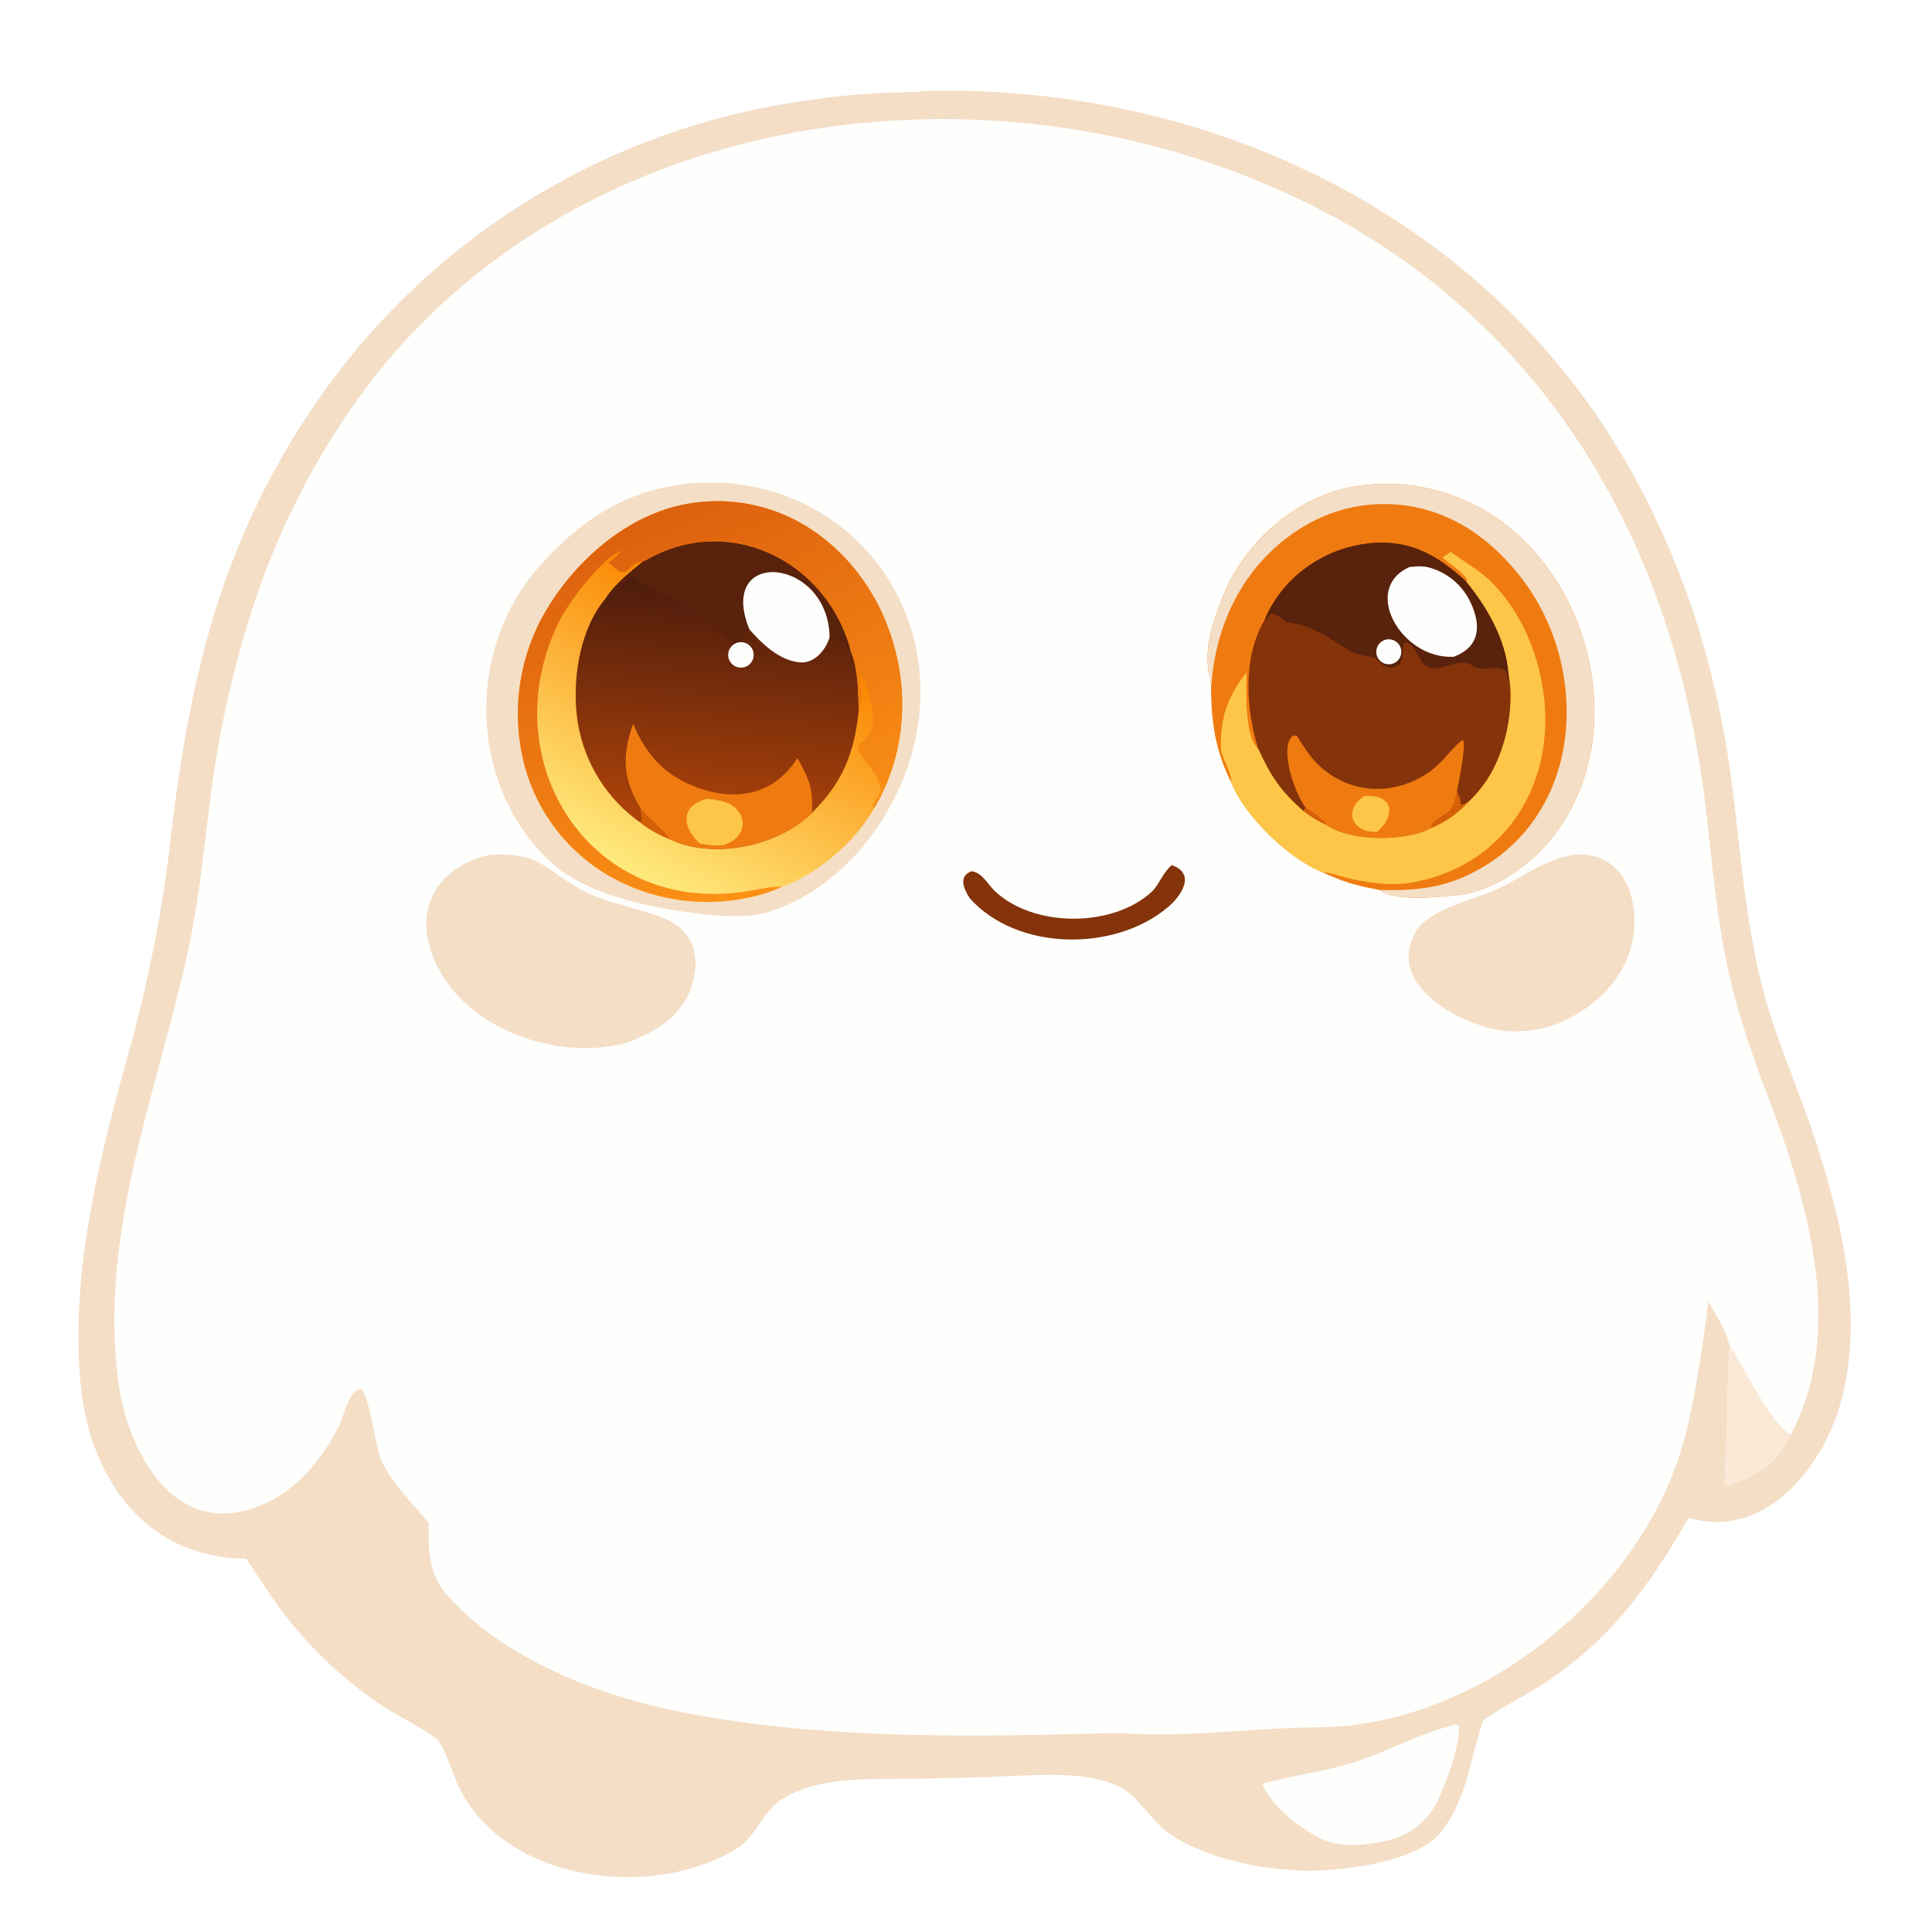
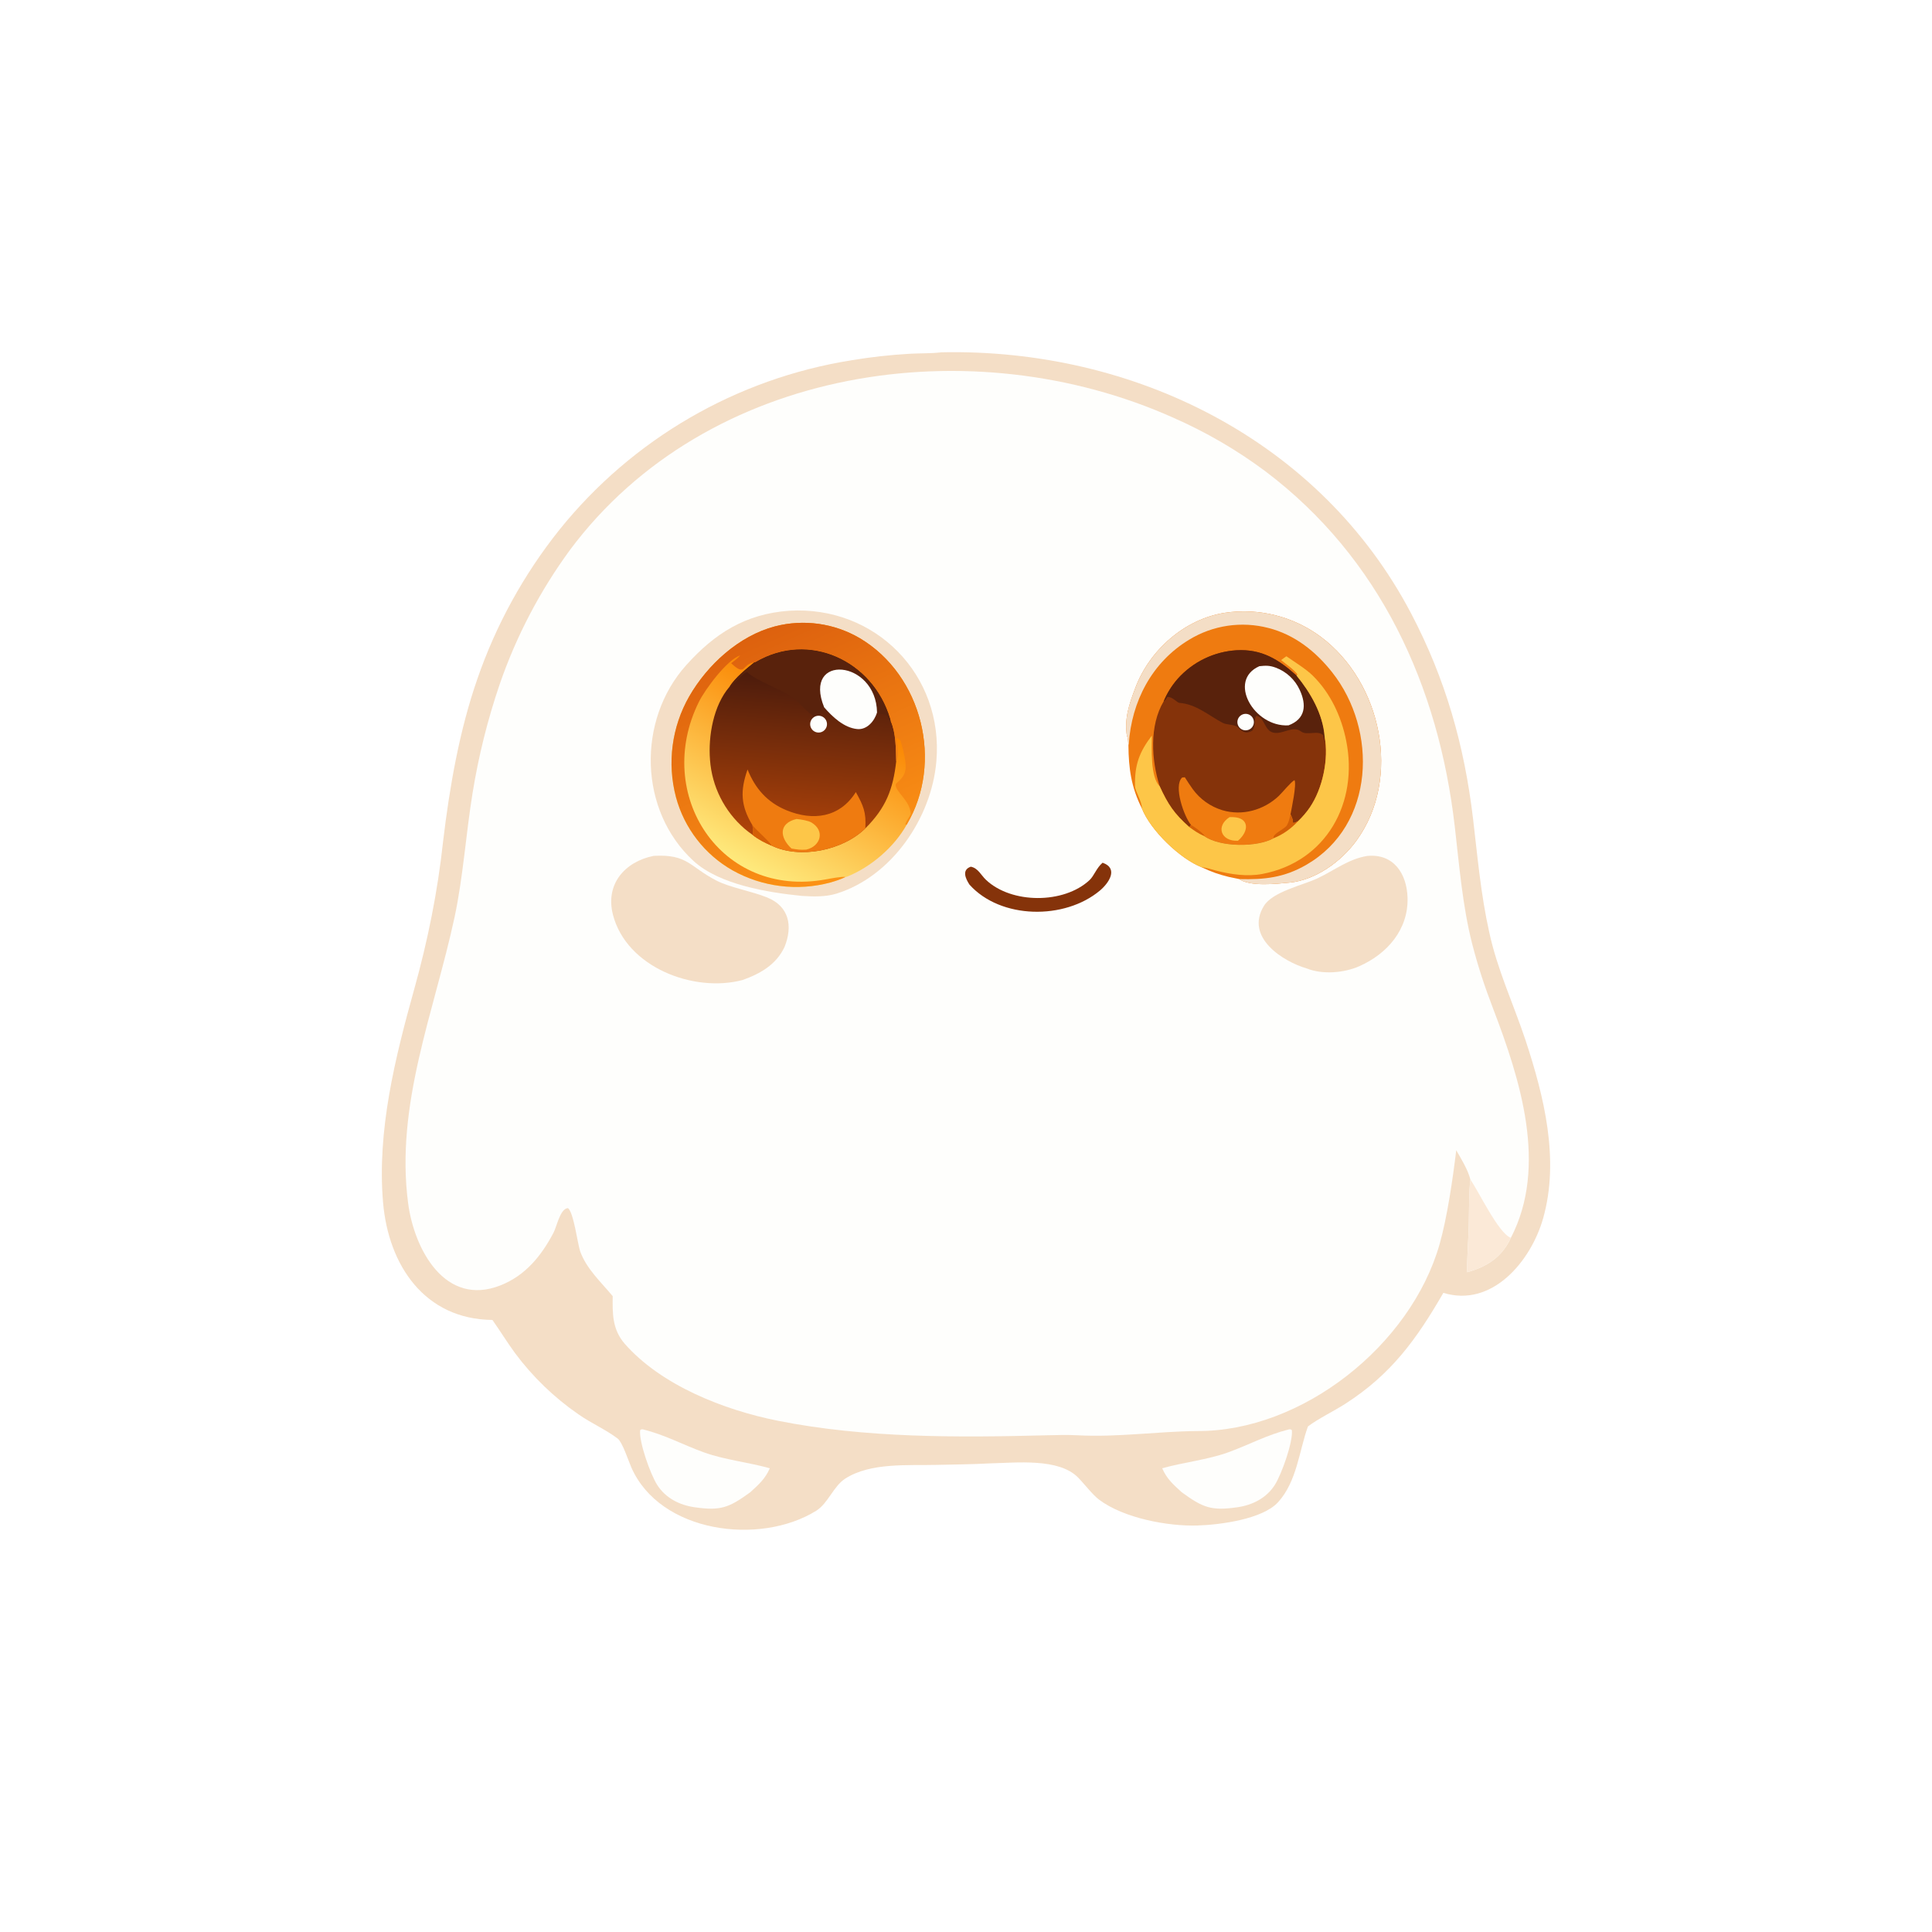
- <svg xmlns="http://www.w3.org/2000/svg" version="1.1" style="display: block;" viewBox="350 310 1350 1350" width="1024" height="1024" preserveAspectRatio="xMidYMid meet">
+ <svg xmlns="http://www.w3.org/2000/svg" version="1.1" style="display:block; overflow:visible;" viewBox="0 0 2048 2048" width="1024" height="1024" preserveAspectRatio="none">
  <defs>
-     <linearGradient id="Gradient1" gradientUnits="userSpaceOnUse" x1="789.647" y1="677.492" x2="899.816" y2="925.302">
+     <linearGradient id="eye-outline-gradient" gradientUnits="userSpaceOnUse" x1="789.647" y1="677.492" x2="899.816" y2="925.302">
      <stop class="stop0" offset="0" stop-opacity="1" stop-color="rgb(221,97,14)" />
      <stop class="stop1" offset="1" stop-opacity="1" stop-color="rgb(252,146,21)" />
    </linearGradient>
-     <linearGradient id="Gradient2" gradientUnits="userSpaceOnUse" x1="843.576" y1="884.774" x2="856.947" y2="716.232">
+     <linearGradient id="eye-depth-gradient" gradientUnits="userSpaceOnUse" x1="843.576" y1="884.774" x2="856.947" y2="716.232">
      <stop class="stop0" offset="0" stop-opacity="1" stop-color="rgb(174,67,9)" />
      <stop class="stop1" offset="1" stop-opacity="1" stop-color="rgb(75,27,12)" />
    </linearGradient>
-     <linearGradient id="Gradient3" gradientUnits="userSpaceOnUse" x1="885.697" y1="744.568" x2="790.292" y2="917.712">
+     <linearGradient id="eye-fill-gradient" gradientUnits="userSpaceOnUse" x1="885.697" y1="744.568" x2="790.292" y2="917.712">
      <stop class="stop0" offset="0" stop-opacity="1" stop-color="rgb(251,133,0)" />
      <stop class="stop1" offset="1" stop-opacity="1" stop-color="rgb(254,233,124)" />
    </linearGradient>
  </defs>
-   <path transform="translate(0,0)" fill="rgb(244,222,198)" d="M 997.841 373.453 C 1201.94 369.087 1399.63 466.712 1495.98 650.545 C 1532.28 719.813 1552.25 790.04 1561.47 867.699 C 1566.25 907.982 1569.74 948.398 1578.62 988.021 C 1587.11 1027.64 1604.22 1064 1617 1102.27 C 1636.74 1162.19 1653.43 1229.07 1635.78 1291.47 C 1623.03 1336.54 1581.9 1386.43 1530.02 1370.48 C 1501.65 1419.6 1474.79 1456.81 1426.1 1488.07 C 1413.63 1496.08 1397.78 1503.55 1386.49 1512.08 C 1377.2 1537.54 1374.86 1570.55 1354.7 1592.51 C 1338.14 1610.54 1293.07 1616.35 1269.45 1617.09 C 1237.77 1618.09 1191.21 1609.28 1165.15 1589.77 C 1158.21 1584.57 1149.38 1572.91 1142.68 1566.13 C 1122.24 1545.48 1077.57 1550.59 1048.75 1551.27 C 1030.17 1552.31 1011.91 1552.36 992.874 1552.84 C 962.363 1553.62 922.751 1550.13 895.888 1567.46 C 883.365 1575.66 877.751 1593.69 865.125 1601.53 C 805.462 1638.58 699.392 1625.12 669.047 1555.09 C 666.153 1548.41 659.751 1528.73 654.752 1524.94 C 641.841 1515.17 626.647 1508.72 613.057 1499.16 C 587.23 1481.31 564.507 1459.34 545.796 1434.13 C 537.653 1423 530.083 1410.67 521.98 1399.2 C 450.17 1398.5 411.777 1341.32 406.064 1274.68 C 399.53 1198.46 418.875 1121.17 439.167 1048.29 C 453.572 996.551 463.915 945.271 469.709 891.811 C 476.496 834.706 486.939 774.557 505.887 720.082 C 525.637 662.642 555.11 609.023 593.02 561.565 C 670.334 465.394 780.619 401.375 902.472 381.93 C 923.079 378.478 943.86 376.163 964.721 374.993 C 975.009 374.379 986.77 374.741 996.679 373.597 L 997.841 373.453 z" />
-   <path transform="translate(0,0)" fill="rgb(254,254,252)" d="M 649.49 1374 C 637.2 1359.07 621.687 1345.19 614.933 1326.27 C 612.507 1319.47 607.951 1284.3 601.993 1280.65 C 593.621 1281.43 590.424 1299.78 586.72 1306.8 C 573.755 1331.38 557 1352.09 530.533 1362.55 C 471.931 1385.68 439.157 1324.58 432.67 1275.77 C 418.741 1170.98 460.298 1072.56 481.842 972.272 C 490.815 930.502 493.989 883.503 500.854 841.153 C 507.189 801.735 516.857 762.927 529.755 725.144 C 547.315 674.256 572.431 626.299 604.262 582.885 C 749.504 388.068 1030.01 347.029 1243.67 442.757 C 1278.23 457.9 1310.95 476.925 1341.2 499.465 C 1462.94 591.321 1524.88 727.031 1542.09 875.854 C 1546.89 917.32 1550.29 960.232 1560.58 1000.56 C 1566.88 1024.93 1573.69 1045.48 1582.74 1069.13 C 1611.38 1143.99 1641.01 1236.15 1601.59 1312.16 C 1592.15 1332.63 1576.16 1342.88 1555.22 1348.61 C 1554.95 1333.54 1556.71 1313.35 1557 1297.76 C 1557.2 1287.19 1557.19 1259.71 1558.7 1250.47 C 1555.79 1239.43 1549.36 1229.24 1543.68 1219.31 C 1540.04 1249.55 1534.08 1290.64 1525.98 1319.05 C 1495.62 1425.58 1380.73 1517.75 1268.55 1516.98 C 1226.34 1517.41 1184.35 1523.75 1142.2 1521.45 C 1132.23 1520.9 1120.11 1521.19 1110.04 1521.45 C 1015.72 1523.9 917.123 1524.54 824.488 1506.04 C 767.377 1494.63 701.042 1468.63 662.198 1424.42 C 649.004 1409.04 649.232 1392.6 649.49 1374 z" />
-   <path transform="translate(0,0)" fill="rgb(251,233,215)" d="M 1558.7 1250.47 C 1566.93 1261.86 1588.48 1307.59 1601.59 1312.16 C 1592.15 1332.63 1576.16 1342.88 1555.22 1348.61 C 1554.95 1333.54 1556.71 1313.35 1557 1297.76 C 1557.2 1287.19 1557.19 1259.71 1558.7 1250.47 z" />
-   <path transform="translate(0,0)" fill="rgb(244,222,198)" d="M 836.609 647.42 C 927.985 641.882 1000.57 715.461 992.565 807.299 C 987.341 867.252 945.289 929.117 886.65 947.288 C 875.134 950.856 861.722 950.506 849.771 949.66 C 813.643 946.075 762.496 937.698 735.258 912.734 C 677.08 859.413 675.134 763.511 727.259 705.277 C 757.652 671.322 790.358 650.696 836.609 647.42 z" />
-   <path transform="translate(0,0)" fill="url(#Gradient3)" d="M 896.291 929.636 C 891.411 932.044 885.419 934.033 880.167 935.497 C 845.269 944.886 808.084 940.267 776.544 922.626 C 746.987 905.853 725.386 877.934 716.573 845.112 C 707.012 809.007 712.059 770.588 730.62 738.176 C 749.924 704.641 783.393 673.977 821.524 663.981 C 851.95 656.108 884.255 660.607 911.372 676.494 C 977.786 715.886 1000.28 808.29 961.135 874.197 C 947.996 897.796 923.374 919.152 897.48 929.495 C 897.084 929.542 896.688 929.589 896.291 929.636 z" />
-   <path transform="translate(0,0)" fill="url(#Gradient2)" d="M 799.71 702.067 C 800.072 701.983 800.434 701.899 800.796 701.814 C 857.55 668.388 925.228 700.242 943.582 761.482 C 943.904 762.556 944.118 763.502 944.366 764.713 C 949.756 776.999 949.628 793.692 950.029 806.969 C 946.653 836.964 939.039 856.379 917.265 878.138 C 893.516 901.463 847.982 910.999 817.754 896.302 C 810.399 893.165 804.068 889.951 797.748 884.96 C 795.208 883.281 791.759 880.567 789.414 878.585 C 767.895 860.075 754.655 833.741 752.635 805.428 C 750.649 780.016 756.27 747.766 773.351 727.956 C 779.341 718.479 790.923 709.173 799.71 702.067 z" />
-   <path transform="translate(0,0)" fill="rgb(89,34,12)" d="M 799.71 702.067 C 800.072 701.983 800.434 701.899 800.796 701.814 C 857.55 668.388 925.228 700.242 943.582 761.482 C 943.904 762.556 944.118 763.502 944.366 764.713 C 943.133 763.883 942.998 764.024 942.485 762.924 C 938.053 753.408 934.967 759.405 929.695 755.294 C 926.886 764.474 919.034 773.824 908.685 772.834 C 894.589 771.485 882.301 759.74 873.631 749.773 C 871.543 750.477 872.365 750.329 871.037 750.417 C 869.117 753.438 869.384 753.662 869.323 757.17 L 869.785 757.583 L 869.442 758.529 L 865.885 758.89 C 863.712 759.348 861.788 760.6 860.489 762.4 L 859.292 761.641 L 861.849 759.143 L 861.317 758.042 C 851.531 751.908 847.266 743.361 835.872 736.471 C 823.453 728.961 801.794 721.51 791.893 712.427 C 786.768 714.012 779.783 724.28 773.351 727.956 C 779.341 718.479 790.923 709.173 799.71 702.067 z" />
-   <path transform="translate(0,0)" fill="rgb(254,254,252)" d="M 873.631 749.773 C 850.358 692.327 928.817 699.044 929.695 755.294 C 926.886 764.474 919.034 773.824 908.685 772.834 C 894.589 771.485 882.301 759.74 873.631 749.773 z" />
-   <path transform="translate(0,0)" fill="rgb(239,123,16)" d="M 792.434 815.684 C 800.587 835.996 813.42 850.566 833.807 858.956 C 861.875 870.506 890.129 866.801 907.227 839.645 C 915.15 853.987 918.359 860.919 917.265 878.138 C 893.516 901.463 847.982 910.999 817.754 896.302 C 810.399 893.165 804.068 889.951 797.748 884.96 C 798.899 882.074 797.995 878.053 797.594 874.784 C 785.108 853.995 784.498 838.302 792.434 815.684 z" />
-   <path transform="translate(0,0)" fill="rgb(212,95,6)" d="M 797.594 874.784 C 801.971 880.241 817.141 893.391 817.754 896.302 C 810.399 893.165 804.068 889.951 797.748 884.96 C 798.899 882.074 797.995 878.053 797.594 874.784 z" />
-   <path transform="translate(0,0)" fill="rgb(253,198,72)" d="M 844.361 868.16 C 848.573 868.564 856.652 869.788 860.164 871.88 C 874.916 880.67 869.862 897.232 854.549 900.658 C 847.853 901.068 845.596 900.559 839.01 899.482 C 826.191 887.607 825.438 872.682 844.361 868.16 z" />
-   <path transform="translate(0,0)" fill="rgb(254,254,252)" d="M 865.885 758.89 C 870.09 758.003 874.33 760.24 875.973 764.211 C 877.616 768.183 876.195 772.761 872.593 775.104 C 868.99 777.448 864.229 776.891 861.264 773.78 C 858.3 770.668 857.974 765.885 860.489 762.4 C 861.788 760.6 863.712 759.348 865.885 758.89 z" />
-   <path transform="translate(0,0)" fill="url(#Gradient1)" d="M 896.291 929.636 C 891.411 932.044 885.419 934.033 880.167 935.497 C 845.269 944.886 808.084 940.267 776.544 922.626 C 746.987 905.853 725.386 877.934 716.573 845.112 C 707.012 809.007 712.059 770.588 730.62 738.176 C 749.924 704.641 783.393 673.977 821.524 663.981 C 851.95 656.108 884.255 660.607 911.372 676.494 C 977.786 715.886 1000.28 808.29 961.135 874.197 L 959.581 873.716 C 960.944 870.189 963.489 866.484 965.444 863.081 C 965.096 848.338 947.851 838.718 949.557 830.926 C 958.322 823.613 961.453 818.437 959.559 806.147 C 958.502 799.287 956.584 791.437 954.497 784.885 C 954.497 784.884 951.441 782.571 951.139 782.342 L 950.178 783.231 C 950.452 785.246 950.715 787.263 950.965 789.282 C 951.611 794.127 952.855 802.873 950.029 806.969 C 949.628 793.692 949.756 776.999 944.366 764.713 C 944.118 763.502 943.904 762.556 943.582 761.482 C 925.228 700.242 857.55 668.388 800.796 701.814 C 800.434 701.899 800.072 701.983 799.71 702.067 C 785.929 703.926 790.961 717.934 775.057 703.037 C 779.109 699.952 781.233 698.467 784.765 694.702 C 770.795 699.167 747.445 730.742 740.869 743.977 C 692.158 842.014 764.058 952.893 875.739 932.119 C 880.152 931.298 892.47 928.921 896.291 929.636 z" />
-   <path transform="translate(0,0)" fill="rgb(239,123,16)" d="M 1196.19 789.979 C 1195.89 787.085 1195.82 782.968 1194.89 780.511 L 1194.69 780.963 C 1191.63 761.629 1196.82 746.919 1203.6 728.936 C 1218.6 689.147 1255.68 656.134 1298.61 649.552 C 1334.42 644.239 1370.88 653.37 1399.95 674.938 C 1464.49 722.982 1486.15 824.676 1437.84 891.123 C 1421.81 913.176 1394.63 932.972 1366.92 935.615 C 1353.96 936.852 1324.91 940.121 1313.72 931.869 C 1313.38 931.753 1304.2 929.977 1302.6 929.579 C 1291.5 926.821 1284.32 924.271 1274.06 919.442 C 1250.77 910.304 1219.65 880.25 1210.44 856.916 C 1199.21 834.795 1196.36 814.497 1196.19 789.979 z" />
-   <path transform="translate(0,0)" fill="rgb(133,51,10)" d="M 1233.51 743.486 C 1237.16 734.725 1242.22 726.62 1248.49 719.493 C 1264.43 701.651 1286.77 690.809 1310.65 689.314 C 1337.42 687.8 1355.46 699.024 1374.41 716.205 C 1389.23 734.241 1402.29 756.834 1404.12 780.645 C 1408.71 804.365 1402.14 835.941 1388.34 856.097 C 1384.76 861.275 1380.65 866.071 1376.08 870.411 C 1368.75 878.331 1360.28 884.491 1350.21 888.533 C 1332.59 898.418 1293.2 898.162 1276.67 886.383 C 1269.82 883.317 1266.74 881.035 1260.74 876.746 C 1244.76 862.628 1238.15 852.779 1229.27 833.364 C 1220.55 805.785 1218.18 769.322 1233.51 743.486 z" />
-   <path transform="translate(0,0)" fill="rgb(89,34,12)" d="M 1233.51 743.486 C 1237.16 734.725 1242.22 726.62 1248.49 719.493 C 1264.43 701.651 1286.77 690.809 1310.65 689.314 C 1337.42 687.8 1355.46 699.024 1374.41 716.205 C 1389.23 734.241 1402.29 756.834 1404.12 780.645 L 1403.5 786.699 C 1403.23 784.289 1403.07 782.035 1402.9 779.622 C 1397.34 773.412 1385.56 780.289 1379.09 775.334 C 1370.26 768.571 1359.42 779.125 1349.51 776.547 C 1340.06 774.088 1340.96 760.94 1331.93 758.755 C 1328.72 761.783 1331.92 768.211 1327.69 774.26 C 1321.09 778.808 1316.47 775.639 1311.91 770.775 C 1309.45 768.154 1299.91 768.262 1296.35 766.395 C 1280.93 758.298 1268.28 746.481 1250.12 745.067 C 1247.78 744.877 1242.64 738.24 1237.39 738.856 C 1236.06 741.153 1235.73 742.016 1233.51 743.486 z" />
-   <path transform="translate(0,0)" fill="rgb(254,254,252)" d="M 1335.01 706.182 C 1341.88 705.467 1345.79 705.329 1352.42 707.763 C 1363.63 711.965 1372.73 720.424 1377.73 731.3 C 1385.26 747.492 1383.85 762.163 1365.87 768.906 C 1329.21 770.999 1300.81 721.171 1335.01 706.182 z" />
-   <path transform="translate(0,0)" fill="rgb(254,254,252)" d="M 1316.3 757.742 C 1319.19 756.196 1322.7 756.394 1325.39 758.256 C 1328.09 760.119 1329.52 763.332 1329.1 766.582 C 1328.68 769.832 1326.47 772.573 1323.39 773.684 C 1319.08 775.239 1314.3 773.2 1312.43 769.011 C 1310.57 764.822 1312.25 759.905 1316.3 757.742 z" />
-   <path transform="translate(0,0)" fill="rgb(239,123,16)" d="M 1262.47 874.418 C 1255.18 865.636 1243.58 833.009 1253.15 824.2 C 1254.09 824.117 1255.03 824.034 1255.98 823.952 C 1257.97 827.19 1262.34 833.777 1264.39 836.576 C 1272.16 847.242 1283.2 855.073 1295.84 858.871 C 1316.79 865.119 1339.56 858.805 1355.48 843.813 C 1359.42 840.097 1368.2 829.12 1372.23 826.955 C 1374.66 831.464 1369.12 857.056 1368 863.193 L 1368.44 864.133 C 1370.16 867.95 1370.29 868.154 1370.68 872.218 C 1373.44 872.412 1373.34 871.251 1376.08 870.411 C 1368.75 878.331 1360.28 884.491 1350.21 888.533 C 1332.59 898.418 1293.2 898.162 1276.67 886.383 C 1269.82 883.317 1266.74 881.035 1260.74 876.746 L 1262.47 874.418 z" />
-   <path transform="translate(0,0)" fill="rgb(212,95,6)" d="M 1350.21 888.533 C 1348.11 884.197 1361.87 878.848 1364.2 874.805 C 1366.32 871.11 1367.02 867.242 1368 863.193 L 1368.44 864.133 C 1370.16 867.95 1370.29 868.154 1370.68 872.218 C 1373.44 872.412 1373.34 871.251 1376.08 870.411 C 1368.75 878.331 1360.28 884.491 1350.21 888.533 z" />
-   <path transform="translate(0,0)" fill="rgb(212,95,6)" d="M 1262.47 874.418 C 1266.67 876.851 1273.2 881.711 1276.58 885.297 L 1276.67 886.383 C 1269.82 883.317 1266.74 881.035 1260.74 876.746 L 1262.47 874.418 z" />
-   <path transform="translate(0,0)" fill="rgb(253,198,72)" d="M 1303.48 866.143 C 1304.56 866.134 1305.64 866.142 1306.71 866.166 C 1324.4 866.615 1324.4 880.88 1312.32 891.216 C 1294.51 892.201 1288.17 875.915 1303.48 866.143 z" />
-   <path transform="translate(0,0)" fill="rgb(253,198,72)" d="M 1358.07 699.696 C 1359.89 698.358 1361.75 696.922 1363.62 695.683 C 1371.94 701.497 1384.56 709.226 1391.64 716.236 C 1410.49 734.889 1421.86 759.518 1427 785.077 C 1440.26 850.915 1406.01 913.564 1337.9 926.468 C 1322.11 929.46 1304.75 926.895 1289.29 922.911 C 1285.8 921.981 1277.16 919.295 1274.06 919.442 C 1250.77 910.304 1219.65 880.25 1210.44 856.916 C 1210.69 849.826 1203.32 838.616 1203.18 833.697 C 1202.54 810.554 1207.95 796.917 1221 779.755 C 1220.95 792.694 1219.26 823.947 1229.27 833.364 C 1238.15 852.779 1244.76 862.628 1260.74 876.746 C 1266.74 881.035 1269.82 883.317 1276.67 886.383 C 1293.2 898.162 1332.59 898.418 1350.21 888.533 C 1360.28 884.491 1368.75 878.331 1376.08 870.411 C 1380.65 866.071 1384.76 861.275 1388.34 856.097 C 1402.14 835.941 1408.71 804.365 1404.12 780.645 C 1402.29 756.834 1389.23 734.241 1374.41 716.205 L 1375.3 714.833 C 1370.04 708.257 1364.51 705.178 1358.07 699.696 z" />
-   <path transform="translate(0,0)" fill="rgb(244,222,198)" d="M 1196.19 789.979 C 1195.89 787.085 1195.82 782.968 1194.89 780.511 L 1194.69 780.963 C 1191.63 761.629 1196.82 746.919 1203.6 728.936 C 1218.6 689.147 1255.68 656.134 1298.61 649.552 C 1334.42 644.239 1370.88 653.37 1399.95 674.938 C 1464.49 722.982 1486.15 824.676 1437.84 891.123 C 1421.81 913.176 1394.63 932.972 1366.92 935.615 C 1353.96 936.852 1324.91 940.121 1313.72 931.869 C 1340.51 932.566 1361.31 930.312 1384.92 916.638 C 1457.6 874.548 1460.77 774.186 1412.09 712.589 C 1394.46 690.278 1372.22 672.758 1344.69 665.709 C 1316.13 658.251 1285.76 662.726 1260.57 678.107 C 1220.77 702.133 1199.5 743.863 1196.55 788.696 C 1196.43 789.124 1196.31 789.551 1196.19 789.979 z" />
-   <path transform="translate(0,0)" fill="rgb(244,222,198)" d="M 693.037 907.237 C 728.958 905.33 730.461 918.352 759.243 933.347 C 773.707 940.882 797.281 944.782 813.486 951.46 C 836.598 960.984 840.453 981.629 831.729 1003.61 C 823.039 1022.37 806.053 1032.16 787.194 1038.84 C 735.404 1052.63 664.029 1025.33 649.726 969.543 C 641.487 937.41 662.159 913.38 693.037 907.237 z" />
-   <path transform="translate(0,0)" fill="rgb(244,222,198)" d="M 1449.51 907.315 C 1477.14 904.784 1491.08 925.78 1492.03 951.021 C 1493.31 984.945 1470.7 1011.09 1440.86 1024.24 C 1424.74 1031.35 1402.04 1033.24 1385.63 1026.73 C 1359.8 1019.27 1319.45 993.535 1339.79 960.33 C 1349.1 945.135 1380.73 938.508 1396.67 931.028 C 1414.38 922.72 1429.7 910.376 1449.51 907.315 z" />
-   <path transform="translate(0,0)" fill="rgb(133,51,10)" d="M 1168.79 914.519 C 1186.12 920.604 1175.22 936.259 1165.98 944.005 C 1128.58 975.369 1060.69 974.545 1027.68 937.739 C 1023.56 931.43 1019.22 922.147 1029.07 918.736 C 1036.76 920.168 1039.93 927.686 1045.1 932.594 C 1072.12 958.288 1127.74 958.391 1154.98 932.921 C 1159.8 928.411 1162.33 919.958 1168.79 914.519 z" />
-   <path transform="translate(0,0)" fill="rgb(254,254,252)" d="M 1366.59 1515.13 C 1368.63 1515.17 1367.66 1514.89 1369.47 1516.09 C 1370.69 1528.67 1358.66 1562.47 1351.46 1573.9 C 1342.62 1587.93 1327.82 1595.43 1311.75 1597.75 C 1283.87 1601.76 1275.13 1598.14 1252.7 1581.86 C 1243.88 1573.83 1236.75 1567.57 1231.98 1556.42 C 1253.93 1550.18 1280.18 1547.45 1302.07 1539.49 C 1324.58 1531.31 1342.67 1521.15 1366.59 1515.13 z" />
+   <style>
+     #character {
+       transform-box: fill-box;
+       transform-origin: center bottom;
+       animation: walk-shift 3.6s ease-in-out infinite;
+     }
+ 
+     #torso {
+       transform-box: fill-box;
+       transform-origin: center center;
+       animation:
+         body-bob 0.65s ease-in-out infinite,
+         breathe 2.4s ease-in-out infinite;
+     }
+ 
+     #face {
+       transform-box: fill-box;
+       transform-origin: center center;
+       animation: face-bob 0.65s ease-in-out infinite;
+     }
+ 
+     #arm-left,
+     #arm-right {
+       transform-box: fill-box;
+       transform-origin: center top;
+     }
+ 
+     #arm-left {
+       animation: arm-swing-left 0.65s ease-in-out infinite;
+     }
+ 
+     #arm-right {
+       animation: arm-swing-right 0.65s ease-in-out infinite;
+     }
+ 
+     #leg-left,
+     #leg-right {
+       transform-box: fill-box;
+       transform-origin: center top;
+     }
+ 
+     #leg-left {
+       animation: leg-swing-left 0.65s ease-in-out infinite;
+     }
+ 
+     #leg-right {
+       animation: leg-swing-right 0.65s ease-in-out infinite;
+     }
+ 
+     #eye-left,
+     #eye-right {
+       transform-box: fill-box;
+       transform-origin: center center;
+       animation: blink 2.5s infinite;
+     }
+ 
+     #mouth {
+       transform-box: fill-box;
+       transform-origin: center center;
+       animation: mouth-bounce 0.65s ease-in-out infinite;
+     }
+ 
+     @keyframes walk-shift {
+       0%   { transform: translateX(0px); }
+       25%  { transform: translateX(26px); }
+       50%  { transform: translateX(52px); }
+       75%  { transform: translateX(26px); }
+       100% { transform: translateX(0px); }
+     }
+ 
+     @keyframes body-bob {
+       0%   { transform: translateY(0px) rotate(-1deg); }
+       50%  { transform: translateY(-16px) rotate(1deg); }
+       100% { transform: translateY(0px) rotate(-1deg); }
+     }
+ 
+     @keyframes face-bob {
+       0%   { transform: translateY(0px); }
+       50%  { transform: translateY(-8px); }
+       100% { transform: translateY(0px); }
+     }
+ 
+     @keyframes breathe {
+       0%   { transform: scaleX(1) scaleY(1); }
+       50%  { transform: scaleX(1.012) scaleY(0.988); }
+       100% { transform: scaleX(1) scaleY(1); }
+     }
+ 
+     @keyframes arm-swing-left {
+       0%   { transform: rotate(10deg) translateY(0px); }
+       50%  { transform: rotate(-12deg) translateY(6px); }
+       100% { transform: rotate(10deg) translateY(0px); }
+     }
+ 
+     @keyframes arm-swing-right {
+       0%   { transform: rotate(-10deg) translateY(6px); }
+       50%  { transform: rotate(12deg) translateY(0px); }
+       100% { transform: rotate(-10deg) translateY(6px); }
+     }
+ 
+     @keyframes leg-swing-left {
+       0%   { transform: rotate(-12deg) translateY(8px); }
+       50%  { transform: rotate(12deg) translateY(0px); }
+       100% { transform: rotate(-12deg) translateY(8px); }
+     }
+ 
+     @keyframes leg-swing-right {
+       0%   { transform: rotate(12deg) translateY(0px); }
+       50%  { transform: rotate(-12deg) translateY(8px); }
+       100% { transform: rotate(12deg) translateY(0px); }
+     }
+ 
+     @keyframes blink {
+       0%, 44%, 48%, 100% { transform: scaleY(1); }
+       45%, 47% { transform: scaleY(0.06); }
+     }
+ 
+     @keyframes mouth-bounce {
+       0%   { transform: translateY(0px) scaleY(1); }
+       50%  { transform: translateY(3px) scaleY(0.94); }
+       100% { transform: translateY(0px) scaleY(1); }
+     }
+   </style>
+   <g id="character">
+     <g id="arms">
+       <g id="arm-left">
+         <path fill="rgb(244,222,198)" d="M 566 1010              C 518 1056, 505 1135, 542 1195              C 565 1230, 611 1246, 639 1218              C 661 1195, 655 1160, 638 1133              C 621 1106, 612 1073, 610 1040              C 608 1013, 595 994, 566 1010 z" />
+         <path fill="rgb(254,254,252)" opacity="0.8" d="M 579 1032              C 543 1067, 534 1128, 561 1172              C 577 1198, 608 1207, 625 1190              C 642 1172, 637 1144, 624 1121              C 612 1098, 604 1067, 603 1043              C 602 1025, 594 1018, 579 1032 z" />
+       </g>
+       <g id="arm-right">
+         <path fill="rgb(244,222,198)" d="M 1482 1010              C 1530 1056, 1543 1135, 1506 1195              C 1483 1230, 1437 1246, 1409 1218              C 1387 1195, 1393 1160, 1410 1133              C 1427 1106, 1436 1073, 1438 1040              C 1440 1013, 1453 994, 1482 1010 z" />
+         <path fill="rgb(254,254,252)" opacity="0.8" d="M 1469 1032              C 1505 1067, 1514 1128, 1487 1172              C 1471 1198, 1440 1207, 1423 1190              C 1406 1172, 1411 1144, 1424 1121              C 1436 1098, 1444 1067, 1445 1043              C 1446 1025, 1454 1018, 1469 1032 z" />
+       </g>
+     </g>
+     <g id="torso">
+       <g id="body">
+         <path id="body-base" transform="translate(0,0)" fill="rgb(244,222,198)" d="M 997.841 373.453 C 1201.94 369.087 1399.63 466.712 1495.98 650.545 C 1532.28 719.813 1552.25 790.04 1561.47 867.699 C 1566.25 907.982 1569.74 948.398 1578.62 988.021 C 1587.11 1027.64 1604.22 1064 1617 1102.27 C 1636.74 1162.19 1653.43 1229.07 1635.78 1291.47 C 1623.03 1336.54 1581.9 1386.43 1530.02 1370.48 C 1501.65 1419.6 1474.79 1456.81 1426.1 1488.07 C 1413.63 1496.08 1397.78 1503.55 1386.49 1512.08 C 1377.2 1537.54 1374.86 1570.55 1354.7 1592.51 C 1338.14 1610.54 1293.07 1616.35 1269.45 1617.09 C 1237.77 1618.09 1191.21 1609.28 1165.15 1589.77 C 1158.21 1584.57 1149.38 1572.91 1142.68 1566.13 C 1122.24 1545.48 1077.57 1550.59 1048.75 1551.27 C 1030.17 1552.31 1011.91 1552.36 992.874 1552.84 C 962.363 1553.62 922.751 1550.13 895.888 1567.46 C 883.365 1575.66 877.751 1593.69 865.125 1601.53 C 805.462 1638.58 699.392 1625.12 669.047 1555.09 C 666.153 1548.41 659.751 1528.73 654.752 1524.94 C 641.841 1515.17 626.647 1508.72 613.057 1499.16 C 587.23 1481.31 564.507 1459.34 545.796 1434.13 C 537.653 1423 530.083 1410.67 521.98 1399.2 C 450.17 1398.5 411.777 1341.32 406.064 1274.68 C 399.53 1198.46 418.875 1121.17 439.167 1048.29 C 453.572 996.551 463.915 945.271 469.709 891.811 C 476.496 834.706 486.939 774.557 505.887 720.082 C 525.637 662.642 555.11 609.023 593.02 561.565 C 670.334 465.394 780.619 401.375 902.472 381.93 C 923.079 378.478 943.86 376.163 964.721 374.993 C 975.009 374.379 986.77 374.741 996.679 373.597 L 997.841 373.453 z" />
+         <path id="body-fill" transform="translate(0,0)" fill="rgb(254,254,252)" d="M 649.49 1374 C 637.2 1359.07 621.687 1345.19 614.933 1326.27 C 612.507 1319.47 607.951 1284.3 601.993 1280.65 C 593.621 1281.43 590.424 1299.78 586.72 1306.8 C 573.755 1331.38 557 1352.09 530.533 1362.55 C 471.931 1385.68 439.157 1324.58 432.67 1275.77 C 418.741 1170.98 460.298 1072.56 481.842 972.272 C 490.815 930.502 493.989 883.503 500.854 841.153 C 507.189 801.735 516.857 762.927 529.755 725.144 C 547.315 674.256 572.431 626.299 604.262 582.885 C 749.504 388.068 1030.01 347.029 1243.67 442.757 C 1278.23 457.9 1310.95 476.925 1341.2 499.465 C 1462.94 591.321 1524.88 727.031 1542.09 875.854 C 1546.89 917.32 1550.29 960.232 1560.58 1000.56 C 1566.88 1024.93 1573.69 1045.48 1582.74 1069.13 C 1611.38 1143.99 1641.01 1236.15 1601.59 1312.16 C 1592.15 1332.63 1576.16 1342.88 1555.22 1348.61 C 1554.95 1333.54 1556.71 1313.35 1557 1297.76 C 1557.2 1287.19 1557.19 1259.71 1558.7 1250.47 C 1555.79 1239.43 1549.36 1229.24 1543.68 1219.31 C 1540.04 1249.55 1534.08 1290.64 1525.98 1319.05 C 1495.62 1425.58 1380.73 1517.75 1268.55 1516.98 C 1226.34 1517.41 1184.35 1523.75 1142.2 1521.45 C 1132.23 1520.9 1120.11 1521.19 1110.04 1521.45 C 1015.72 1523.9 917.123 1524.54 824.488 1506.04 C 767.377 1494.63 701.042 1468.63 662.198 1424.42 C 649.004 1409.04 649.232 1392.6 649.49 1374 z" />
+         <path id="body-detail-right" transform="translate(0,0)" fill="rgb(251,233,215)" d="M 1558.7 1250.47 C 1566.93 1261.86 1588.48 1307.59 1601.59 1312.16 C 1592.15 1332.63 1576.16 1342.88 1555.22 1348.61 C 1554.95 1333.54 1556.71 1313.35 1557 1297.76 C 1557.2 1287.19 1557.19 1259.71 1558.7 1250.47 z" />
+       </g>
+       <g id="face">
+         <g id="eye-left">
+           <path id="eye-left-sclera" transform="translate(0,0)" fill="rgb(244,222,198)" d="M 836.609 647.42 C 927.985 641.882 1000.57 715.461 992.565 807.299 C 987.341 867.252 945.289 929.117 886.65 947.288 C 875.134 950.856 861.722 950.506 849.771 949.66 C 813.643 946.075 762.496 937.698 735.258 912.734 C 677.08 859.413 675.134 763.511 727.259 705.277 C 757.652 671.322 790.358 650.696 836.609 647.42 z" />
+           <path id="eye-left-iris-base" transform="translate(0,0)" fill="url(#eye-fill-gradient)" d="M 896.291 929.636 C 891.411 932.044 885.419 934.033 880.167 935.497 C 845.269 944.886 808.084 940.267 776.544 922.626 C 746.987 905.853 725.386 877.934 716.573 845.112 C 707.012 809.007 712.059 770.588 730.62 738.176 C 749.924 704.641 783.393 673.977 821.524 663.981 C 851.95 656.108 884.255 660.607 911.372 676.494 C 977.786 715.886 1000.28 808.29 961.135 874.197 C 947.996 897.796 923.374 919.152 897.48 929.495 C 897.084 929.542 896.688 929.589 896.291 929.636 z" />
+           <path id="eye-left-iris-shadow" transform="translate(0,0)" fill="url(#eye-depth-gradient)" d="M 799.71 702.067 C 800.072 701.983 800.434 701.899 800.796 701.814 C 857.55 668.388 925.228 700.242 943.582 761.482 C 943.904 762.556 944.118 763.502 944.366 764.713 C 949.756 776.999 949.628 793.692 950.029 806.969 C 946.653 836.964 939.039 856.379 917.265 878.138 C 893.516 901.463 847.982 910.999 817.754 896.302 C 810.399 893.165 804.068 889.951 797.748 884.96 C 795.208 883.281 791.759 880.567 789.414 878.585 C 767.895 860.075 754.655 833.741 752.635 805.428 C 750.649 780.016 756.27 747.766 773.351 727.956 C 779.341 718.479 790.923 709.173 799.71 702.067 z" />
+           <path id="eye-left-upper-shadow" transform="translate(0,0)" fill="rgb(89,34,12)" d="M 799.71 702.067 C 800.072 701.983 800.434 701.899 800.796 701.814 C 857.55 668.388 925.228 700.242 943.582 761.482 C 943.904 762.556 944.118 763.502 944.366 764.713 C 943.133 763.883 942.998 764.024 942.485 762.924 C 938.053 753.408 934.967 759.405 929.695 755.294 C 926.886 764.474 919.034 773.824 908.685 772.834 C 894.589 771.485 882.301 759.74 873.631 749.773 C 871.543 750.477 872.365 750.329 871.037 750.417 C 869.117 753.438 869.384 753.662 869.323 757.17 L 869.785 757.583 L 869.442 758.529 L 865.885 758.89 C 863.712 759.348 861.788 760.6 860.489 762.4 L 859.292 761.641 L 861.849 759.143 L 861.317 758.042 C 851.531 751.908 847.266 743.361 835.872 736.471 C 823.453 728.961 801.794 721.51 791.893 712.427 C 786.768 714.012 779.783 724.28 773.351 727.956 C 779.341 718.479 790.923 709.173 799.71 702.067 z" />
+           <path id="eye-left-highlight-main" transform="translate(0,0)" fill="rgb(254,254,252)" d="M 873.631 749.773 C 850.358 692.327 928.817 699.044 929.695 755.294 C 926.886 764.474 919.034 773.824 908.685 772.834 C 894.589 771.485 882.301 759.74 873.631 749.773 z" />
+           <path id="eye-left-lower-lid" transform="translate(0,0)" fill="rgb(239,123,16)" d="M 792.434 815.684 C 800.587 835.996 813.42 850.566 833.807 858.956 C 861.875 870.506 890.129 866.801 907.227 839.645 C 915.15 853.987 918.359 860.919 917.265 878.138 C 893.516 901.463 847.982 910.999 817.754 896.302 C 810.399 893.165 804.068 889.951 797.748 884.96 C 798.899 882.074 797.995 878.053 797.594 874.784 C 785.108 853.995 784.498 838.302 792.434 815.684 z" />
+           <path id="eye-left-lower-lid-shadow" transform="translate(0,0)" fill="rgb(212,95,6)" d="M 797.594 874.784 C 801.971 880.241 817.141 893.391 817.754 896.302 C 810.399 893.165 804.068 889.951 797.748 884.96 C 798.899 882.074 797.995 878.053 797.594 874.784 z" />
+           <path id="eye-left-core-highlight" transform="translate(0,0)" fill="rgb(253,198,72)" d="M 844.361 868.16 C 848.573 868.564 856.652 869.788 860.164 871.88 C 874.916 880.67 869.862 897.232 854.549 900.658 C 847.853 901.068 845.596 900.559 839.01 899.482 C 826.191 887.607 825.438 872.682 844.361 868.16 z" />
+           <path id="eye-left-specular-dot" transform="translate(0,0)" fill="rgb(254,254,252)" d="M 865.885 758.89 C 870.09 758.003 874.33 760.24 875.973 764.211 C 877.616 768.183 876.195 772.761 872.593 775.104 C 868.99 777.448 864.229 776.891 861.264 773.78 C 858.3 770.668 857.974 765.885 860.489 762.4 C 861.788 760.6 863.712 759.348 865.885 758.89 z" />
+           <path id="eye-left-outline-highlight" transform="translate(0,0)" fill="url(#eye-outline-gradient)" d="M 896.291 929.636 C 891.411 932.044 885.419 934.033 880.167 935.497 C 845.269 944.886 808.084 940.267 776.544 922.626 C 746.987 905.853 725.386 877.934 716.573 845.112 C 707.012 809.007 712.059 770.588 730.62 738.176 C 749.924 704.641 783.393 673.977 821.524 663.981 C 851.95 656.108 884.255 660.607 911.372 676.494 C 977.786 715.886 1000.28 808.29 961.135 874.197 L 959.581 873.716 C 960.944 870.189 963.489 866.484 965.444 863.081 C 965.096 848.338 947.851 838.718 949.557 830.926 C 958.322 823.613 961.453 818.437 959.559 806.147 C 958.502 799.287 956.584 791.437 954.497 784.885 C 954.497 784.884 951.441 782.571 951.139 782.342 L 950.178 783.231 C 950.452 785.246 950.715 787.263 950.965 789.282 C 951.611 794.127 952.855 802.873 950.029 806.969 C 949.628 793.692 949.756 776.999 944.366 764.713 C 944.118 763.502 943.904 762.556 943.582 761.482 C 925.228 700.242 857.55 668.388 800.796 701.814 C 800.434 701.899 800.072 701.983 799.71 702.067 C 785.929 703.926 790.961 717.934 775.057 703.037 C 779.109 699.952 781.233 698.467 784.765 694.702 C 770.795 699.167 747.445 730.742 740.869 743.977 C 692.158 842.014 764.058 952.893 875.739 932.119 C 880.152 931.298 892.47 928.921 896.291 929.636 z" />
+         </g>
+         <g id="eye-right">
+           <path id="eye-right-sclera" transform="translate(0,0)" fill="rgb(239,123,16)" d="M 1196.19 789.979 C 1195.89 787.085 1195.82 782.968 1194.89 780.511 L 1194.69 780.963 C 1191.63 761.629 1196.82 746.919 1203.6 728.936 C 1218.6 689.147 1255.68 656.134 1298.61 649.552 C 1334.42 644.239 1370.88 653.37 1399.95 674.938 C 1464.49 722.982 1486.15 824.676 1437.84 891.123 C 1421.81 913.176 1394.63 932.972 1366.92 935.615 C 1353.96 936.852 1324.91 940.121 1313.72 931.869 C 1313.38 931.753 1304.2 929.977 1302.6 929.579 C 1291.5 926.821 1284.32 924.271 1274.06 919.442 C 1250.77 910.304 1219.65 880.25 1210.44 856.916 C 1199.21 834.795 1196.36 814.497 1196.19 789.979 z" />
+           <path id="eye-right-iris-shadow" transform="translate(0,0)" fill="rgb(133,51,10)" d="M 1233.51 743.486 C 1237.16 734.725 1242.22 726.62 1248.49 719.493 C 1264.43 701.651 1286.77 690.809 1310.65 689.314 C 1337.42 687.8 1355.46 699.024 1374.41 716.205 C 1389.23 734.241 1402.29 756.834 1404.12 780.645 C 1408.71 804.365 1402.14 835.941 1388.34 856.097 C 1384.76 861.275 1380.65 866.071 1376.08 870.411 C 1368.75 878.331 1360.28 884.491 1350.21 888.533 C 1332.59 898.418 1293.2 898.162 1276.67 886.383 C 1269.82 883.317 1266.74 881.035 1260.74 876.746 C 1244.76 862.628 1238.15 852.779 1229.27 833.364 C 1220.55 805.785 1218.18 769.322 1233.51 743.486 z" />
+           <path id="eye-right-upper-shadow" transform="translate(0,0)" fill="rgb(89,34,12)" d="M 1233.51 743.486 C 1237.16 734.725 1242.22 726.62 1248.49 719.493 C 1264.43 701.651 1286.77 690.809 1310.65 689.314 C 1337.42 687.8 1355.46 699.024 1374.41 716.205 C 1389.23 734.241 1402.29 756.834 1404.12 780.645 L 1403.5 786.699 C 1403.23 784.289 1403.07 782.035 1402.9 779.622 C 1397.34 773.412 1385.56 780.289 1379.09 775.334 C 1370.26 768.571 1359.42 779.125 1349.51 776.547 C 1340.06 774.088 1340.96 760.94 1331.93 758.755 C 1328.72 761.783 1331.92 768.211 1327.69 774.26 C 1321.09 778.808 1316.47 775.639 1311.91 770.775 C 1309.45 768.154 1299.91 768.262 1296.35 766.395 C 1280.93 758.298 1268.28 746.481 1250.12 745.067 C 1247.78 744.877 1242.64 738.24 1237.39 738.856 C 1236.06 741.153 1235.73 742.016 1233.51 743.486 z" />
+           <path id="eye-right-highlight-main" transform="translate(0,0)" fill="rgb(254,254,252)" d="M 1335.01 706.182 C 1341.88 705.467 1345.79 705.329 1352.42 707.763 C 1363.63 711.965 1372.73 720.424 1377.73 731.3 C 1385.26 747.492 1383.85 762.163 1365.87 768.906 C 1329.21 770.999 1300.81 721.171 1335.01 706.182 z" />
+           <path id="eye-right-specular-dot" transform="translate(0,0)" fill="rgb(254,254,252)" d="M 1316.3 757.742 C 1319.19 756.196 1322.7 756.394 1325.39 758.256 C 1328.09 760.119 1329.52 763.332 1329.1 766.582 C 1328.68 769.832 1326.47 772.573 1323.39 773.684 C 1319.08 775.239 1314.3 773.2 1312.43 769.011 C 1310.57 764.822 1312.25 759.905 1316.3 757.742 z" />
+           <path id="eye-right-lower-lid" transform="translate(0,0)" fill="rgb(239,123,16)" d="M 1262.47 874.418 C 1255.18 865.636 1243.58 833.009 1253.15 824.2 C 1254.09 824.117 1255.03 824.034 1255.98 823.952 C 1257.97 827.19 1262.34 833.777 1264.39 836.576 C 1272.16 847.242 1283.2 855.073 1295.84 858.871 C 1316.79 865.119 1339.56 858.805 1355.48 843.813 C 1359.42 840.097 1368.2 829.12 1372.23 826.955 C 1374.66 831.464 1369.12 857.056 1368 863.193 L 1368.44 864.133 C 1370.16 867.95 1370.29 868.154 1370.68 872.218 C 1373.44 872.412 1373.34 871.251 1376.08 870.411 C 1368.75 878.331 1360.28 884.491 1350.21 888.533 C 1332.59 898.418 1293.2 898.162 1276.67 886.383 C 1269.82 883.317 1266.74 881.035 1260.74 876.746 L 1262.47 874.418 z" />
+           <path id="eye-right-lower-lid-shadow-right" transform="translate(0,0)" fill="rgb(212,95,6)" d="M 1350.21 888.533 C 1348.11 884.197 1361.87 878.848 1364.2 874.805 C 1366.32 871.11 1367.02 867.242 1368 863.193 L 1368.44 864.133 C 1370.16 867.95 1370.29 868.154 1370.68 872.218 C 1373.44 872.412 1373.34 871.251 1376.08 870.411 C 1368.75 878.331 1360.28 884.491 1350.21 888.533 z" />
+           <path id="eye-right-lower-lid-shadow-left" transform="translate(0,0)" fill="rgb(212,95,6)" d="M 1262.47 874.418 C 1266.67 876.851 1273.2 881.711 1276.58 885.297 L 1276.67 886.383 C 1269.82 883.317 1266.74 881.035 1260.74 876.746 L 1262.47 874.418 z" />
+           <path id="eye-right-core-highlight" transform="translate(0,0)" fill="rgb(253,198,72)" d="M 1303.48 866.143 C 1304.56 866.134 1305.64 866.142 1306.71 866.166 C 1324.4 866.615 1324.4 880.88 1312.32 891.216 C 1294.51 892.201 1288.17 875.915 1303.48 866.143 z" />
+           <path id="eye-right-outline-highlight" transform="translate(0,0)" fill="rgb(253,198,72)" d="M 1358.07 699.696 C 1359.89 698.358 1361.75 696.922 1363.62 695.683 C 1371.94 701.497 1384.56 709.226 1391.64 716.236 C 1410.49 734.889 1421.86 759.518 1427 785.077 C 1440.26 850.915 1406.01 913.564 1337.9 926.468 C 1322.11 929.46 1304.75 926.895 1289.29 922.911 C 1285.8 921.981 1277.16 919.295 1274.06 919.442 C 1250.77 910.304 1219.65 880.25 1210.44 856.916 C 1210.69 849.826 1203.32 838.616 1203.18 833.697 C 1202.54 810.554 1207.95 796.917 1221 779.755 C 1220.95 792.694 1219.26 823.947 1229.27 833.364 C 1238.15 852.779 1244.76 862.628 1260.74 876.746 C 1266.74 881.035 1269.82 883.317 1276.67 886.383 C 1293.2 898.162 1332.59 898.418 1350.21 888.533 C 1360.28 884.491 1368.75 878.331 1376.08 870.411 C 1380.65 866.071 1384.76 861.275 1388.34 856.097 C 1402.14 835.941 1408.71 804.365 1404.12 780.645 C 1402.29 756.834 1389.23 734.241 1374.41 716.205 L 1375.3 714.833 C 1370.04 708.257 1364.51 705.178 1358.07 699.696 z" />
+           <path id="eye-right-sclera-outer" transform="translate(0,0)" fill="rgb(244,222,198)" d="M 1196.19 789.979 C 1195.89 787.085 1195.82 782.968 1194.89 780.511 L 1194.69 780.963 C 1191.63 761.629 1196.82 746.919 1203.6 728.936 C 1218.6 689.147 1255.68 656.134 1298.61 649.552 C 1334.42 644.239 1370.88 653.37 1399.95 674.938 C 1464.49 722.982 1486.15 824.676 1437.84 891.123 C 1421.81 913.176 1394.63 932.972 1366.92 935.615 C 1353.96 936.852 1324.91 940.121 1313.72 931.869 C 1340.51 932.566 1361.31 930.312 1384.92 916.638 C 1457.6 874.548 1460.77 774.186 1412.09 712.589 C 1394.46 690.278 1372.22 672.758 1344.69 665.709 C 1316.13 658.251 1285.76 662.726 1260.57 678.107 C 1220.77 702.133 1199.5 743.863 1196.55 788.696 C 1196.43 789.124 1196.31 789.551 1196.19 789.979 z" />
+         </g>
+         <g id="cheeks">
+           <path id="cheek-left" transform="translate(0,0)" fill="rgb(244,222,198)" d="M 693.037 907.237 C 728.958 905.33 730.461 918.352 759.243 933.347 C 773.707 940.882 797.281 944.782 813.486 951.46 C 836.598 960.984 840.453 981.629 831.729 1003.61 C 823.039 1022.37 806.053 1032.16 787.194 1038.84 C 735.404 1052.63 664.029 1025.33 649.726 969.543 C 641.487 937.41 662.159 913.38 693.037 907.237 z" />
+           <path id="cheek-right" transform="translate(0,0)" fill="rgb(244,222,198)" d="M 1449.51 907.315 C 1477.14 904.784 1491.08 925.78 1492.03 951.021 C 1493.31 984.945 1470.7 1011.09 1440.86 1024.24 C 1424.74 1031.35 1402.04 1033.24 1385.63 1026.73 C 1359.8 1019.27 1319.45 993.535 1339.79 960.33 C 1349.1 945.135 1380.73 938.508 1396.67 931.028 C 1414.38 922.72 1429.7 910.376 1449.51 907.315 z" />
+         </g>
+         <g id="mouth">
+           <path id="mouth-smile" transform="translate(0,0)" fill="rgb(133,51,10)" d="M 1168.79 914.519 C 1186.12 920.604 1175.22 936.259 1165.98 944.005 C 1128.58 975.369 1060.69 974.545 1027.68 937.739 C 1023.56 931.43 1019.22 922.147 1029.07 918.736 C 1036.76 920.168 1039.93 927.686 1045.1 932.594 C 1072.12 958.288 1127.74 958.391 1154.98 932.921 C 1159.8 928.411 1162.33 919.958 1168.79 914.519 z" />
+         </g>
+       </g>
+     </g>
+     <g id="legs">
+       <path id="leg-left" fill="rgb(254,254,252)" d="M 681.41 1515.13 C 679.37 1515.17 680.34 1514.89 678.53 1516.09 C 677.31 1528.67 689.34 1562.47 696.54 1573.9 C 705.38 1587.93 720.18 1595.43 736.25 1597.75 C 764.13 1601.76 772.87 1598.14 795.3 1581.86 C 804.12 1573.83 811.25 1567.57 816.02 1556.42 C 794.07 1550.18 767.82 1547.45 745.93 1539.49 C 723.42 1531.31 705.33 1521.15 681.41 1515.13 z" />
+       <path id="leg-right" transform="translate(0,0)" fill="rgb(254,254,252)" d="M 1366.59 1515.13 C 1368.63 1515.17 1367.66 1514.89 1369.47 1516.09 C 1370.69 1528.67 1358.66 1562.47 1351.46 1573.9 C 1342.62 1587.93 1327.82 1595.43 1311.75 1597.75 C 1283.87 1601.76 1275.13 1598.14 1252.7 1581.86 C 1243.88 1573.83 1236.75 1567.57 1231.98 1556.42 C 1253.93 1550.18 1280.18 1547.45 1302.07 1539.49 C 1324.58 1531.31 1342.67 1521.15 1366.59 1515.13 z" />
+     </g>
+   </g>
</svg>
